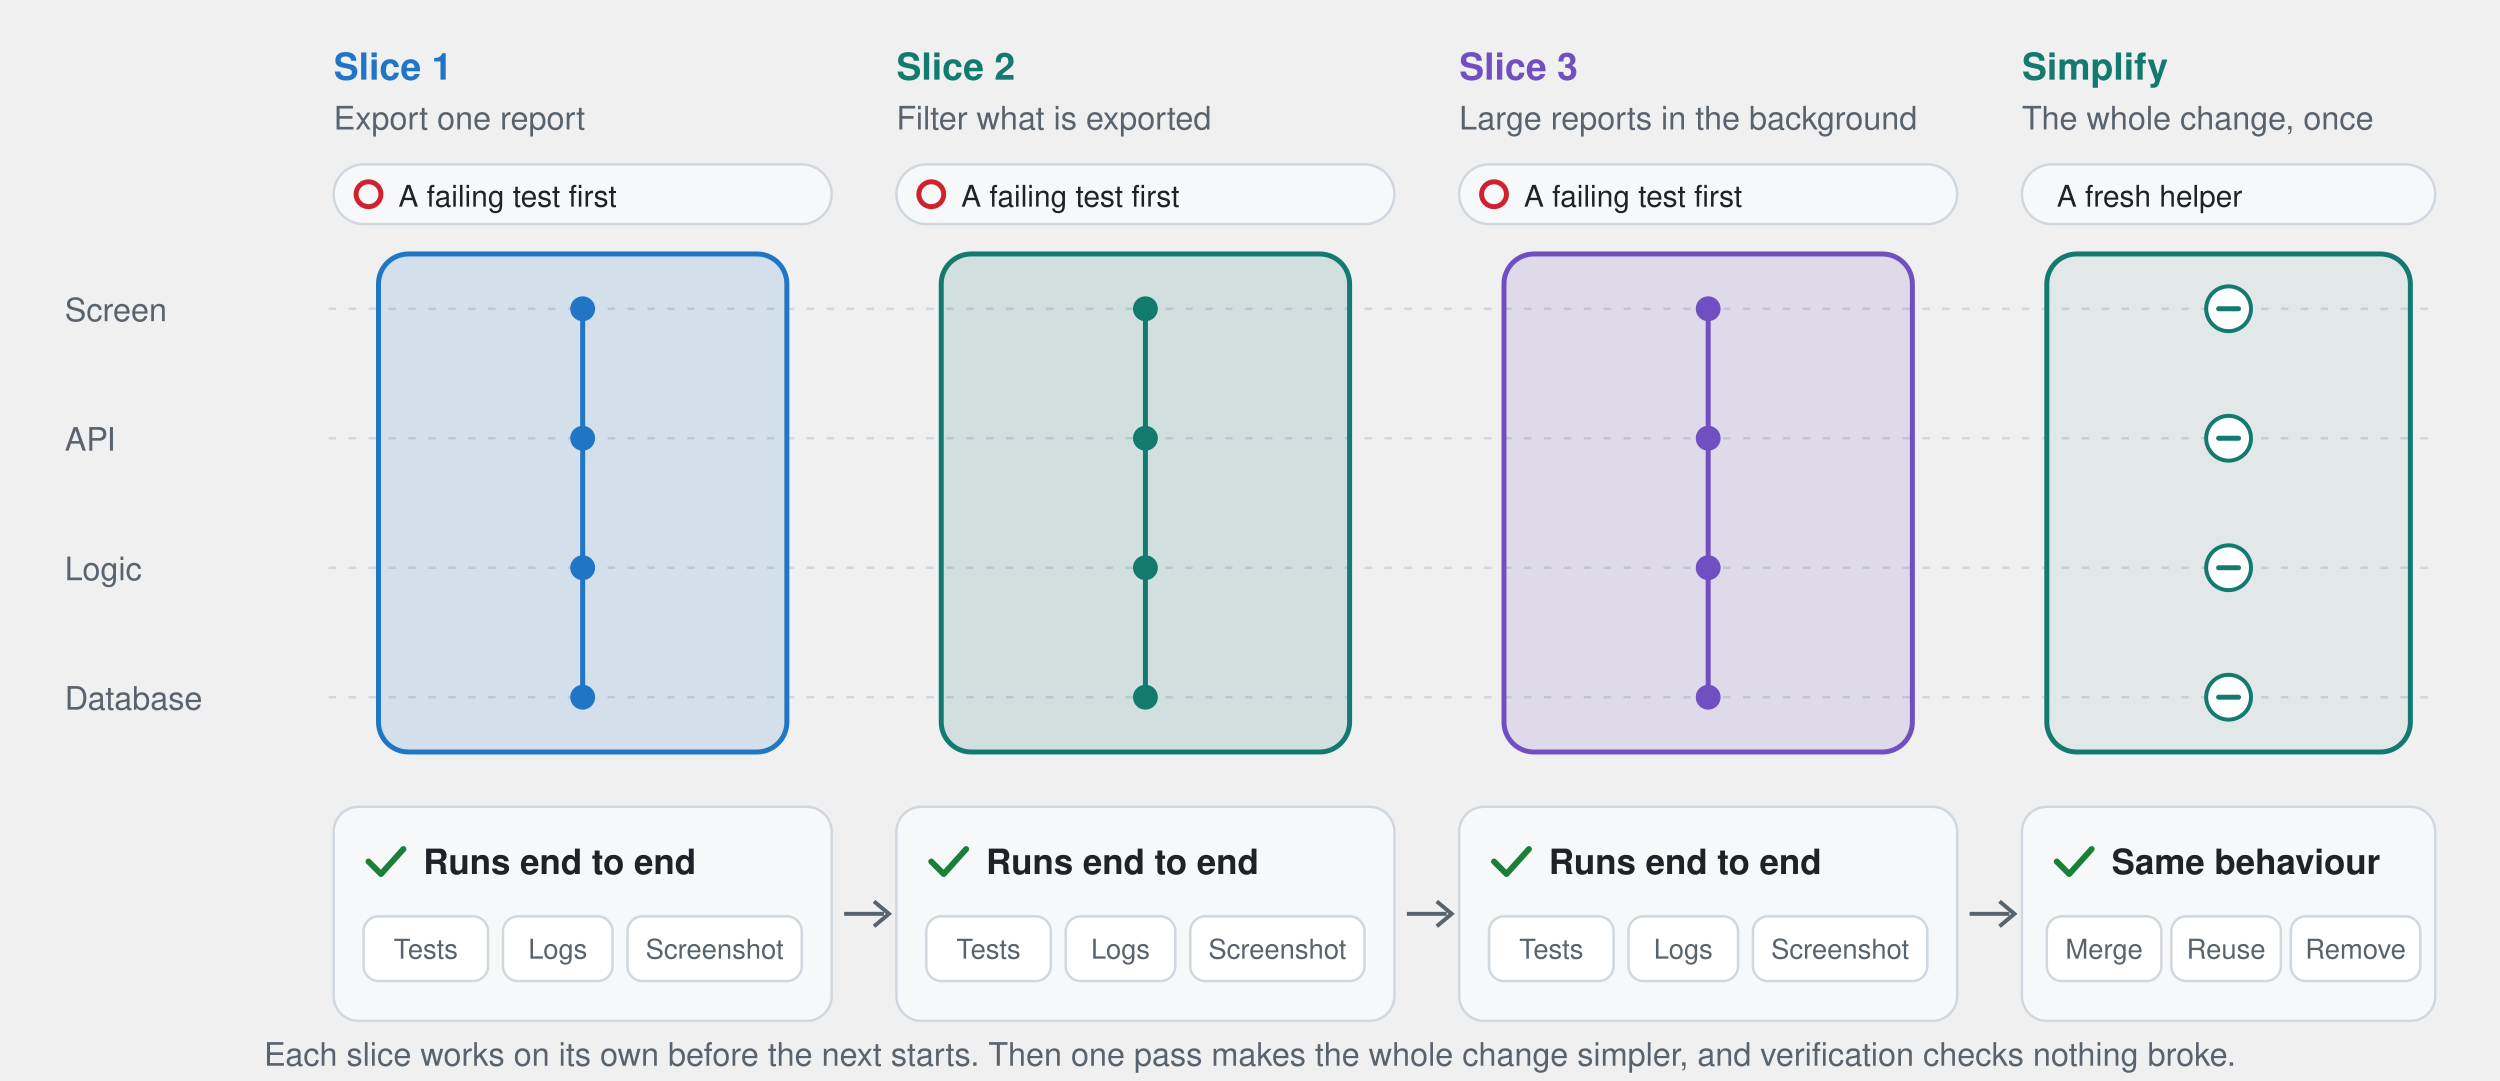
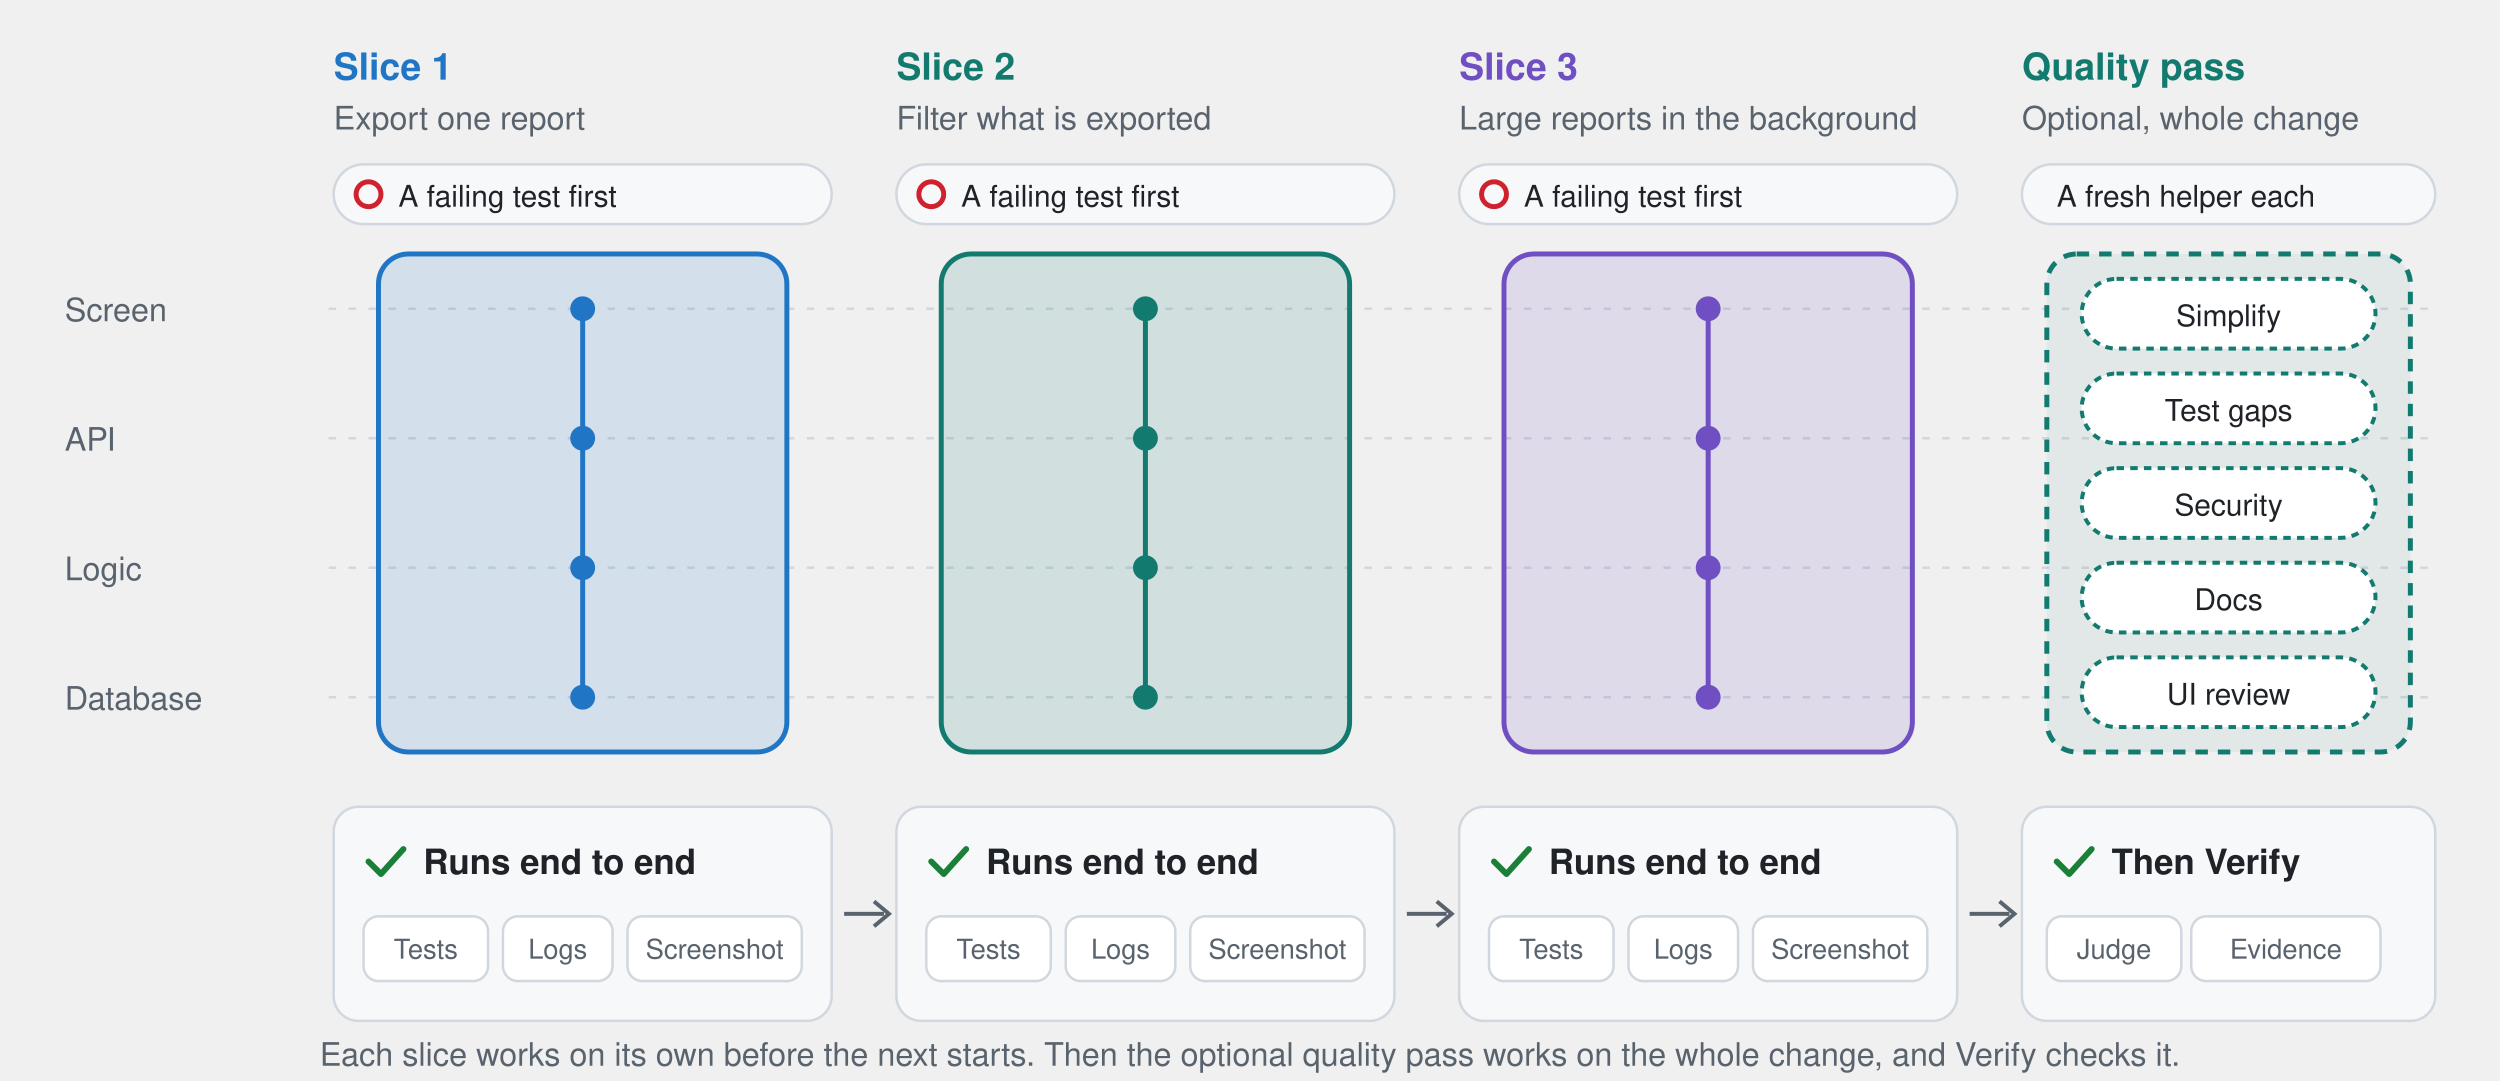
- <svg xmlns="http://www.w3.org/2000/svg" width="1004" height="434" viewBox="-2 -2 1004 434" role="img" aria-label="A feature built in three vertical slices, each tested end to end with kept evidence, then simplified as a whole while its behaviour stays the same">
+ <svg xmlns="http://www.w3.org/2000/svg" width="1004" height="434" viewBox="-2 -2 1004 434" role="img" aria-label="A feature built in three vertical slices, each tested end to end with kept evidence, then an optional quality pass (simplify, test gaps, security, docs, UI review) before Verify">
  <line x1="130" y1="122.0" x2="976" y2="122.0" stroke="#d0d7de" stroke-width="1" stroke-dasharray="3 5" />
  <text x="24" y="127.0" font-family="-apple-system, BlinkMacSystemFont, 'Segoe UI', 'Helvetica Neue', Helvetica, Arial, sans-serif" font-size="13" font-weight="500" fill="#59636e" text-anchor="start">Screen</text>
  <line x1="130" y1="174.0" x2="976" y2="174.0" stroke="#d0d7de" stroke-width="1" stroke-dasharray="3 5" />
  <text x="24" y="179.0" font-family="-apple-system, BlinkMacSystemFont, 'Segoe UI', 'Helvetica Neue', Helvetica, Arial, sans-serif" font-size="13" font-weight="500" fill="#59636e" text-anchor="start">API</text>
  <line x1="130" y1="226.0" x2="976" y2="226.0" stroke="#d0d7de" stroke-width="1" stroke-dasharray="3 5" />
  <text x="24" y="231.0" font-family="-apple-system, BlinkMacSystemFont, 'Segoe UI', 'Helvetica Neue', Helvetica, Arial, sans-serif" font-size="13" font-weight="500" fill="#59636e" text-anchor="start">Logic</text>
  <line x1="130" y1="278.0" x2="976" y2="278.0" stroke="#d0d7de" stroke-width="1" stroke-dasharray="3 5" />
  <text x="24" y="283.0" font-family="-apple-system, BlinkMacSystemFont, 'Segoe UI', 'Helvetica Neue', Helvetica, Arial, sans-serif" font-size="13" font-weight="500" fill="#59636e" text-anchor="start">Database</text>
  <text x="132" y="30" font-family="-apple-system, BlinkMacSystemFont, 'Segoe UI', 'Helvetica Neue', Helvetica, Arial, sans-serif" font-size="15" font-weight="650" fill="#2076c5" text-anchor="start">Slice 1</text>
  <text x="132" y="50" font-family="-apple-system, BlinkMacSystemFont, 'Segoe UI', 'Helvetica Neue', Helvetica, Arial, sans-serif" font-size="13" font-weight="400" fill="#59636e" text-anchor="start">Export one report</text>
  <rect x="132" y="64" width="200" height="24" rx="12" fill="#f6f8fa" stroke="#d0d7de" />
  <circle cx="146" cy="76" r="5" fill="none" stroke="#cf222e" stroke-width="2" />
  <text x="158" y="81" font-family="-apple-system, BlinkMacSystemFont, 'Segoe UI', 'Helvetica Neue', Helvetica, Arial, sans-serif" font-size="12" font-weight="500" fill="#1f2328" text-anchor="start">A failing test first</text>
  <rect x="150" y="100" width="164" height="200" rx="12" fill="#2076c5" fill-opacity="0.14" stroke="#2076c5" stroke-width="2" />
  <circle cx="232.0" cy="122.0" r="5" fill="#2076c5" />
  <circle cx="232.0" cy="174.0" r="5" fill="#2076c5" />
  <circle cx="232.0" cy="226.0" r="5" fill="#2076c5" />
  <circle cx="232.0" cy="278.0" r="5" fill="#2076c5" />
  <line x1="232.0" y1="122.0" x2="232.0" y2="278.0" stroke="#2076c5" stroke-width="2" />
  <rect x="132" y="322" width="200" height="86" rx="10" fill="#f6f8fa" stroke="#d0d7de" />
  <path d="M146 344 l5 5 l9 -10" fill="none" stroke="#1a7f37" stroke-width="2.4" stroke-linecap="round" stroke-linejoin="round" />
  <text x="168" y="349" font-family="-apple-system, BlinkMacSystemFont, 'Segoe UI', 'Helvetica Neue', Helvetica, Arial, sans-serif" font-size="14" font-weight="650" fill="#1f2328" text-anchor="start">Runs end to end</text>
  <rect x="144" y="366" width="50" height="26" rx="6" fill="#ffffff" stroke="#d0d7de" />
  <text x="169.0" y="383" font-family="-apple-system, BlinkMacSystemFont, 'Segoe UI', 'Helvetica Neue', Helvetica, Arial, sans-serif" font-size="11" font-weight="500" fill="#59636e" text-anchor="middle">Tests</text>
  <rect x="200" y="366" width="44" height="26" rx="6" fill="#ffffff" stroke="#d0d7de" />
  <text x="222.0" y="383" font-family="-apple-system, BlinkMacSystemFont, 'Segoe UI', 'Helvetica Neue', Helvetica, Arial, sans-serif" font-size="11" font-weight="500" fill="#59636e" text-anchor="middle">Logs</text>
  <rect x="250" y="366" width="70" height="26" rx="6" fill="#ffffff" stroke="#d0d7de" />
  <text x="285.0" y="383" font-family="-apple-system, BlinkMacSystemFont, 'Segoe UI', 'Helvetica Neue', Helvetica, Arial, sans-serif" font-size="11" font-weight="500" fill="#59636e" text-anchor="middle">Screenshot</text>
  <path d="M337 365 h16" stroke="#59636e" stroke-width="1.6" />
  <path d="M349 360 l6 5 l-6 5" fill="none" stroke="#59636e" stroke-width="1.6" />
  <text x="358" y="30" font-family="-apple-system, BlinkMacSystemFont, 'Segoe UI', 'Helvetica Neue', Helvetica, Arial, sans-serif" font-size="15" font-weight="650" fill="#127a6e" text-anchor="start">Slice 2</text>
  <text x="358" y="50" font-family="-apple-system, BlinkMacSystemFont, 'Segoe UI', 'Helvetica Neue', Helvetica, Arial, sans-serif" font-size="13" font-weight="400" fill="#59636e" text-anchor="start">Filter what is exported</text>
  <rect x="358" y="64" width="200" height="24" rx="12" fill="#f6f8fa" stroke="#d0d7de" />
  <circle cx="372" cy="76" r="5" fill="none" stroke="#cf222e" stroke-width="2" />
  <text x="384" y="81" font-family="-apple-system, BlinkMacSystemFont, 'Segoe UI', 'Helvetica Neue', Helvetica, Arial, sans-serif" font-size="12" font-weight="500" fill="#1f2328" text-anchor="start">A failing test first</text>
  <rect x="376" y="100" width="164" height="200" rx="12" fill="#127a6e" fill-opacity="0.14" stroke="#127a6e" stroke-width="2" />
  <circle cx="458.0" cy="122.0" r="5" fill="#127a6e" />
  <circle cx="458.0" cy="174.0" r="5" fill="#127a6e" />
  <circle cx="458.0" cy="226.0" r="5" fill="#127a6e" />
  <circle cx="458.0" cy="278.0" r="5" fill="#127a6e" />
  <line x1="458.0" y1="122.0" x2="458.0" y2="278.0" stroke="#127a6e" stroke-width="2" />
  <rect x="358" y="322" width="200" height="86" rx="10" fill="#f6f8fa" stroke="#d0d7de" />
  <path d="M372 344 l5 5 l9 -10" fill="none" stroke="#1a7f37" stroke-width="2.4" stroke-linecap="round" stroke-linejoin="round" />
  <text x="394" y="349" font-family="-apple-system, BlinkMacSystemFont, 'Segoe UI', 'Helvetica Neue', Helvetica, Arial, sans-serif" font-size="14" font-weight="650" fill="#1f2328" text-anchor="start">Runs end to end</text>
  <rect x="370" y="366" width="50" height="26" rx="6" fill="#ffffff" stroke="#d0d7de" />
  <text x="395.0" y="383" font-family="-apple-system, BlinkMacSystemFont, 'Segoe UI', 'Helvetica Neue', Helvetica, Arial, sans-serif" font-size="11" font-weight="500" fill="#59636e" text-anchor="middle">Tests</text>
  <rect x="426" y="366" width="44" height="26" rx="6" fill="#ffffff" stroke="#d0d7de" />
  <text x="448.0" y="383" font-family="-apple-system, BlinkMacSystemFont, 'Segoe UI', 'Helvetica Neue', Helvetica, Arial, sans-serif" font-size="11" font-weight="500" fill="#59636e" text-anchor="middle">Logs</text>
  <rect x="476" y="366" width="70" height="26" rx="6" fill="#ffffff" stroke="#d0d7de" />
  <text x="511.0" y="383" font-family="-apple-system, BlinkMacSystemFont, 'Segoe UI', 'Helvetica Neue', Helvetica, Arial, sans-serif" font-size="11" font-weight="500" fill="#59636e" text-anchor="middle">Screenshot</text>
  <path d="M563 365 h16" stroke="#59636e" stroke-width="1.6" />
  <path d="M575 360 l6 5 l-6 5" fill="none" stroke="#59636e" stroke-width="1.6" />
  <text x="584" y="30" font-family="-apple-system, BlinkMacSystemFont, 'Segoe UI', 'Helvetica Neue', Helvetica, Arial, sans-serif" font-size="15" font-weight="650" fill="#6f4fc2" text-anchor="start">Slice 3</text>
  <text x="584" y="50" font-family="-apple-system, BlinkMacSystemFont, 'Segoe UI', 'Helvetica Neue', Helvetica, Arial, sans-serif" font-size="13" font-weight="400" fill="#59636e" text-anchor="start">Large reports in the background</text>
  <rect x="584" y="64" width="200" height="24" rx="12" fill="#f6f8fa" stroke="#d0d7de" />
  <circle cx="598" cy="76" r="5" fill="none" stroke="#cf222e" stroke-width="2" />
  <text x="610" y="81" font-family="-apple-system, BlinkMacSystemFont, 'Segoe UI', 'Helvetica Neue', Helvetica, Arial, sans-serif" font-size="12" font-weight="500" fill="#1f2328" text-anchor="start">A failing test first</text>
  <rect x="602" y="100" width="164" height="200" rx="12" fill="#6f4fc2" fill-opacity="0.14" stroke="#6f4fc2" stroke-width="2" />
  <circle cx="684.0" cy="122.0" r="5" fill="#6f4fc2" />
  <circle cx="684.0" cy="174.0" r="5" fill="#6f4fc2" />
  <circle cx="684.0" cy="226.0" r="5" fill="#6f4fc2" />
  <circle cx="684.0" cy="278.0" r="5" fill="#6f4fc2" />
  <line x1="684.0" y1="122.0" x2="684.0" y2="278.0" stroke="#6f4fc2" stroke-width="2" />
  <rect x="584" y="322" width="200" height="86" rx="10" fill="#f6f8fa" stroke="#d0d7de" />
  <path d="M598 344 l5 5 l9 -10" fill="none" stroke="#1a7f37" stroke-width="2.4" stroke-linecap="round" stroke-linejoin="round" />
  <text x="620" y="349" font-family="-apple-system, BlinkMacSystemFont, 'Segoe UI', 'Helvetica Neue', Helvetica, Arial, sans-serif" font-size="14" font-weight="650" fill="#1f2328" text-anchor="start">Runs end to end</text>
  <rect x="596" y="366" width="50" height="26" rx="6" fill="#ffffff" stroke="#d0d7de" />
  <text x="621.0" y="383" font-family="-apple-system, BlinkMacSystemFont, 'Segoe UI', 'Helvetica Neue', Helvetica, Arial, sans-serif" font-size="11" font-weight="500" fill="#59636e" text-anchor="middle">Tests</text>
  <rect x="652" y="366" width="44" height="26" rx="6" fill="#ffffff" stroke="#d0d7de" />
  <text x="674.0" y="383" font-family="-apple-system, BlinkMacSystemFont, 'Segoe UI', 'Helvetica Neue', Helvetica, Arial, sans-serif" font-size="11" font-weight="500" fill="#59636e" text-anchor="middle">Logs</text>
  <rect x="702" y="366" width="70" height="26" rx="6" fill="#ffffff" stroke="#d0d7de" />
  <text x="737.0" y="383" font-family="-apple-system, BlinkMacSystemFont, 'Segoe UI', 'Helvetica Neue', Helvetica, Arial, sans-serif" font-size="11" font-weight="500" fill="#59636e" text-anchor="middle">Screenshot</text>
  <path d="M789 365 h16" stroke="#59636e" stroke-width="1.6" />
  <path d="M801 360 l6 5 l-6 5" fill="none" stroke="#59636e" stroke-width="1.6" />
-   <text x="810" y="30" font-family="-apple-system, BlinkMacSystemFont, 'Segoe UI', 'Helvetica Neue', Helvetica, Arial, sans-serif" font-size="15" font-weight="650" fill="#127a6e" text-anchor="start">Simplify</text>
-   <text x="810" y="50" font-family="-apple-system, BlinkMacSystemFont, 'Segoe UI', 'Helvetica Neue', Helvetica, Arial, sans-serif" font-size="13" font-weight="400" fill="#59636e" text-anchor="start">The whole change, once</text>
+   <text x="810" y="30" font-family="-apple-system, BlinkMacSystemFont, 'Segoe UI', 'Helvetica Neue', Helvetica, Arial, sans-serif" font-size="15" font-weight="650" fill="#127a6e" text-anchor="start">Quality pass</text>
+   <text x="810" y="50" font-family="-apple-system, BlinkMacSystemFont, 'Segoe UI', 'Helvetica Neue', Helvetica, Arial, sans-serif" font-size="13" font-weight="400" fill="#59636e" text-anchor="start">Optional, whole change</text>
  <rect x="810" y="64" width="166" height="24" rx="12" fill="#f6f8fa" stroke="#d0d7de" />
-   <text x="824" y="81" font-family="-apple-system, BlinkMacSystemFont, 'Segoe UI', 'Helvetica Neue', Helvetica, Arial, sans-serif" font-size="12" font-weight="500" fill="#1f2328" text-anchor="start">A fresh helper</text>
-   <rect x="820" y="100" width="146" height="200" rx="12" fill="#127a6e" fill-opacity="0.07" stroke="#127a6e" stroke-width="2" />
-   <circle cx="893.0" cy="122.0" r="9" fill="#ffffff" stroke="#127a6e" stroke-width="1.6" />
-   <path d="M889.0 122.0 h8" stroke="#127a6e" stroke-width="2" stroke-linecap="round" />
-   <circle cx="893.0" cy="174.0" r="9" fill="#ffffff" stroke="#127a6e" stroke-width="1.6" />
-   <path d="M889.0 174.0 h8" stroke="#127a6e" stroke-width="2" stroke-linecap="round" />
-   <circle cx="893.0" cy="226.0" r="9" fill="#ffffff" stroke="#127a6e" stroke-width="1.6" />
-   <path d="M889.0 226.0 h8" stroke="#127a6e" stroke-width="2" stroke-linecap="round" />
-   <circle cx="893.0" cy="278.0" r="9" fill="#ffffff" stroke="#127a6e" stroke-width="1.6" />
-   <path d="M889.0 278.0 h8" stroke="#127a6e" stroke-width="2" stroke-linecap="round" />
+   <text x="824" y="81" font-family="-apple-system, BlinkMacSystemFont, 'Segoe UI', 'Helvetica Neue', Helvetica, Arial, sans-serif" font-size="12" font-weight="500" fill="#1f2328" text-anchor="start">A fresh helper each</text>
+   <rect x="820" y="100" width="146" height="200" rx="12" fill="#127a6e" fill-opacity="0.07" stroke="#127a6e" stroke-width="2" stroke-dasharray="5 4" />
+   <rect x="834" y="110" width="118" height="28" rx="14" fill="#ffffff" stroke="#127a6e" stroke-width="1.6" stroke-dasharray="3 2.5" />
+   <text x="893.0" y="129" font-family="-apple-system, BlinkMacSystemFont, 'Segoe UI', 'Helvetica Neue', Helvetica, Arial, sans-serif" font-size="12" font-weight="500" fill="#1f2328" text-anchor="middle">Simplify</text>
+   <rect x="834" y="148" width="118" height="28" rx="14" fill="#ffffff" stroke="#127a6e" stroke-width="1.6" stroke-dasharray="3 2.5" />
+   <text x="893.0" y="167" font-family="-apple-system, BlinkMacSystemFont, 'Segoe UI', 'Helvetica Neue', Helvetica, Arial, sans-serif" font-size="12" font-weight="500" fill="#1f2328" text-anchor="middle">Test gaps</text>
+   <rect x="834" y="186" width="118" height="28" rx="14" fill="#ffffff" stroke="#127a6e" stroke-width="1.6" stroke-dasharray="3 2.5" />
+   <text x="893.0" y="205" font-family="-apple-system, BlinkMacSystemFont, 'Segoe UI', 'Helvetica Neue', Helvetica, Arial, sans-serif" font-size="12" font-weight="500" fill="#1f2328" text-anchor="middle">Security</text>
+   <rect x="834" y="224" width="118" height="28" rx="14" fill="#ffffff" stroke="#127a6e" stroke-width="1.6" stroke-dasharray="3 2.5" />
+   <text x="893.0" y="243" font-family="-apple-system, BlinkMacSystemFont, 'Segoe UI', 'Helvetica Neue', Helvetica, Arial, sans-serif" font-size="12" font-weight="500" fill="#1f2328" text-anchor="middle">Docs</text>
+   <rect x="834" y="262" width="118" height="28" rx="14" fill="#ffffff" stroke="#127a6e" stroke-width="1.6" stroke-dasharray="3 2.5" />
+   <text x="893.0" y="281" font-family="-apple-system, BlinkMacSystemFont, 'Segoe UI', 'Helvetica Neue', Helvetica, Arial, sans-serif" font-size="12" font-weight="500" fill="#1f2328" text-anchor="middle">UI review</text>
  <rect x="810" y="322" width="166" height="86" rx="10" fill="#f6f8fa" stroke="#d0d7de" />
  <path d="M824 344 l5 5 l9 -10" fill="none" stroke="#1a7f37" stroke-width="2.4" stroke-linecap="round" stroke-linejoin="round" />
-   <text x="846" y="349" font-family="-apple-system, BlinkMacSystemFont, 'Segoe UI', 'Helvetica Neue', Helvetica, Arial, sans-serif" font-size="14" font-weight="650" fill="#1f2328" text-anchor="start">Same behaviour</text>
-   <rect x="820" y="366" width="46" height="26" rx="6" fill="#ffffff" stroke="#d0d7de" />
-   <text x="843.0" y="383" font-family="-apple-system, BlinkMacSystemFont, 'Segoe UI', 'Helvetica Neue', Helvetica, Arial, sans-serif" font-size="11" font-weight="500" fill="#59636e" text-anchor="middle">Merge</text>
-   <rect x="870" y="366" width="44" height="26" rx="6" fill="#ffffff" stroke="#d0d7de" />
-   <text x="892.0" y="383" font-family="-apple-system, BlinkMacSystemFont, 'Segoe UI', 'Helvetica Neue', Helvetica, Arial, sans-serif" font-size="11" font-weight="500" fill="#59636e" text-anchor="middle">Reuse</text>
-   <rect x="918" y="366" width="52" height="26" rx="6" fill="#ffffff" stroke="#d0d7de" />
-   <text x="944.0" y="383" font-family="-apple-system, BlinkMacSystemFont, 'Segoe UI', 'Helvetica Neue', Helvetica, Arial, sans-serif" font-size="11" font-weight="500" fill="#59636e" text-anchor="middle">Remove</text>
-   <text x="500.0" y="426" font-family="-apple-system, BlinkMacSystemFont, 'Segoe UI', 'Helvetica Neue', Helvetica, Arial, sans-serif" font-size="13" font-weight="400" fill="#59636e" text-anchor="middle">Each slice works on its own before the next starts. Then one pass makes the whole change simpler, and verification checks nothing broke.</text>
+   <text x="846" y="349" font-family="-apple-system, BlinkMacSystemFont, 'Segoe UI', 'Helvetica Neue', Helvetica, Arial, sans-serif" font-size="14" font-weight="650" fill="#1f2328" text-anchor="start">Then Verify</text>
+   <rect x="820" y="366" width="54" height="26" rx="6" fill="#ffffff" stroke="#d0d7de" />
+   <text x="847.0" y="383" font-family="-apple-system, BlinkMacSystemFont, 'Segoe UI', 'Helvetica Neue', Helvetica, Arial, sans-serif" font-size="11" font-weight="500" fill="#59636e" text-anchor="middle">Judge</text>
+   <rect x="878" y="366" width="76" height="26" rx="6" fill="#ffffff" stroke="#d0d7de" />
+   <text x="916.0" y="383" font-family="-apple-system, BlinkMacSystemFont, 'Segoe UI', 'Helvetica Neue', Helvetica, Arial, sans-serif" font-size="11" font-weight="500" fill="#59636e" text-anchor="middle">Evidence</text>
+   <text x="500.0" y="426" font-family="-apple-system, BlinkMacSystemFont, 'Segoe UI', 'Helvetica Neue', Helvetica, Arial, sans-serif" font-size="13" font-weight="400" fill="#59636e" text-anchor="middle">Each slice works on its own before the next starts. Then the optional quality pass works on the whole change, and Verify checks it.</text>
</svg>
